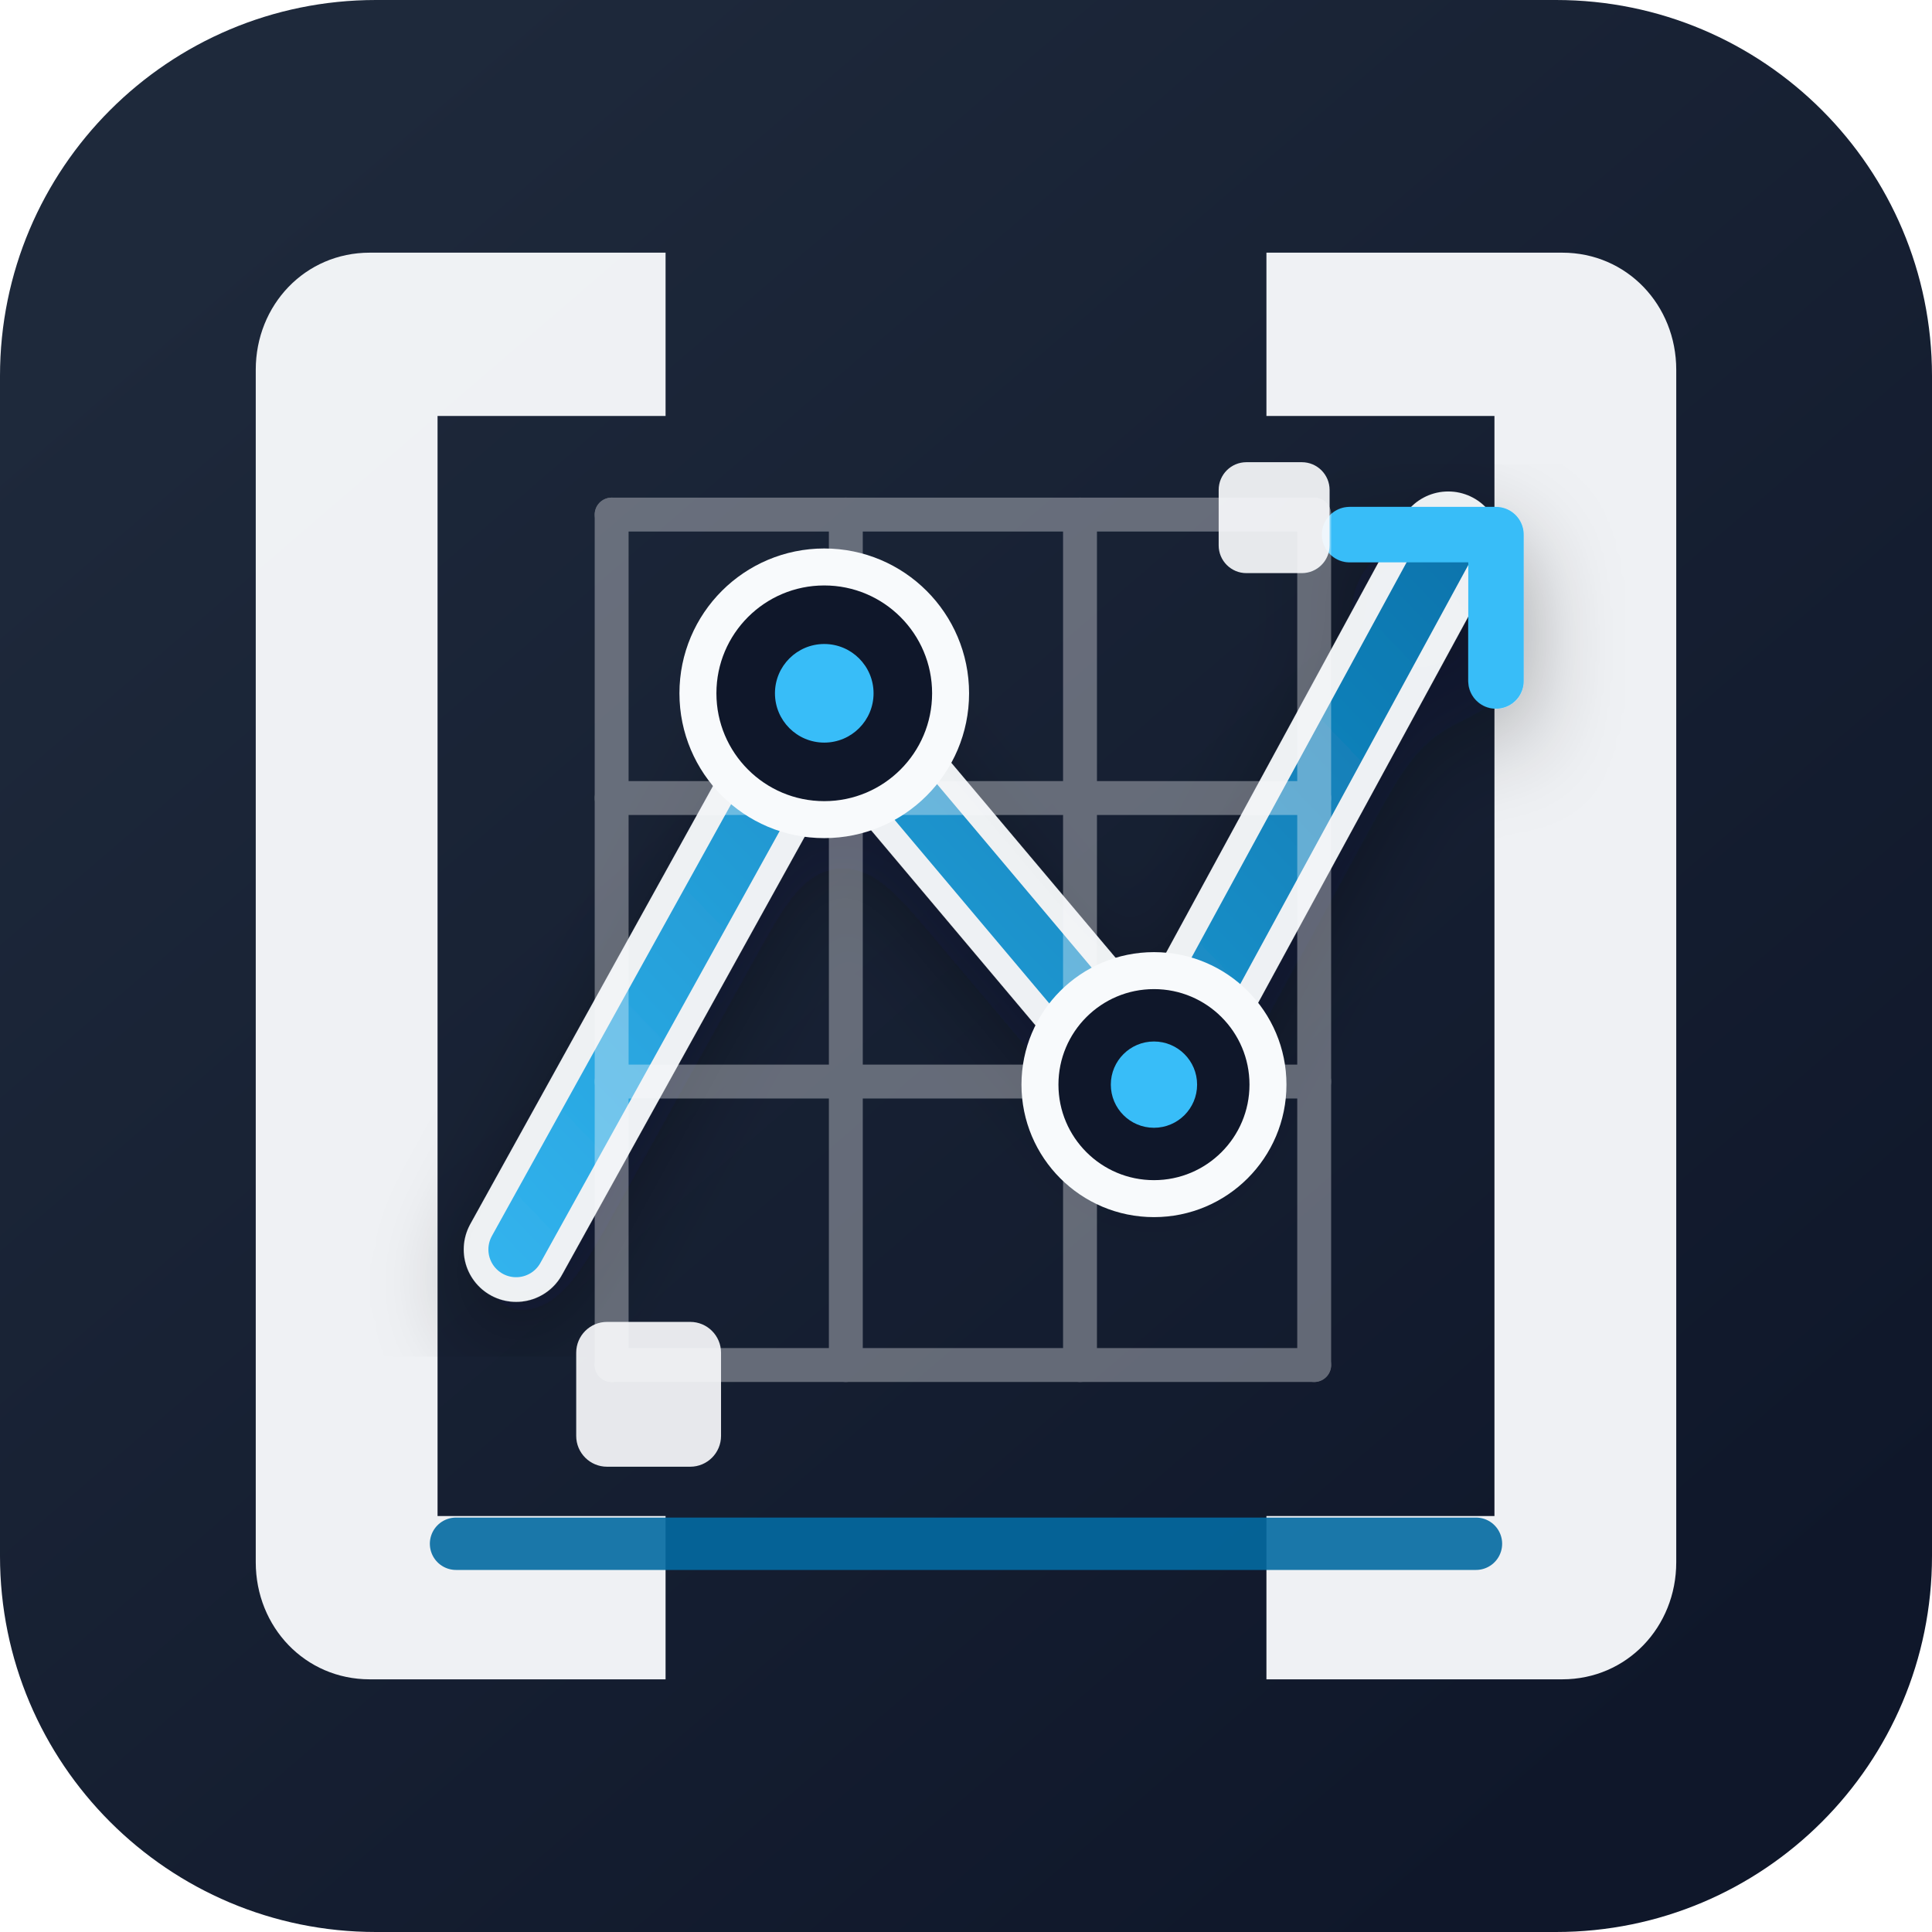
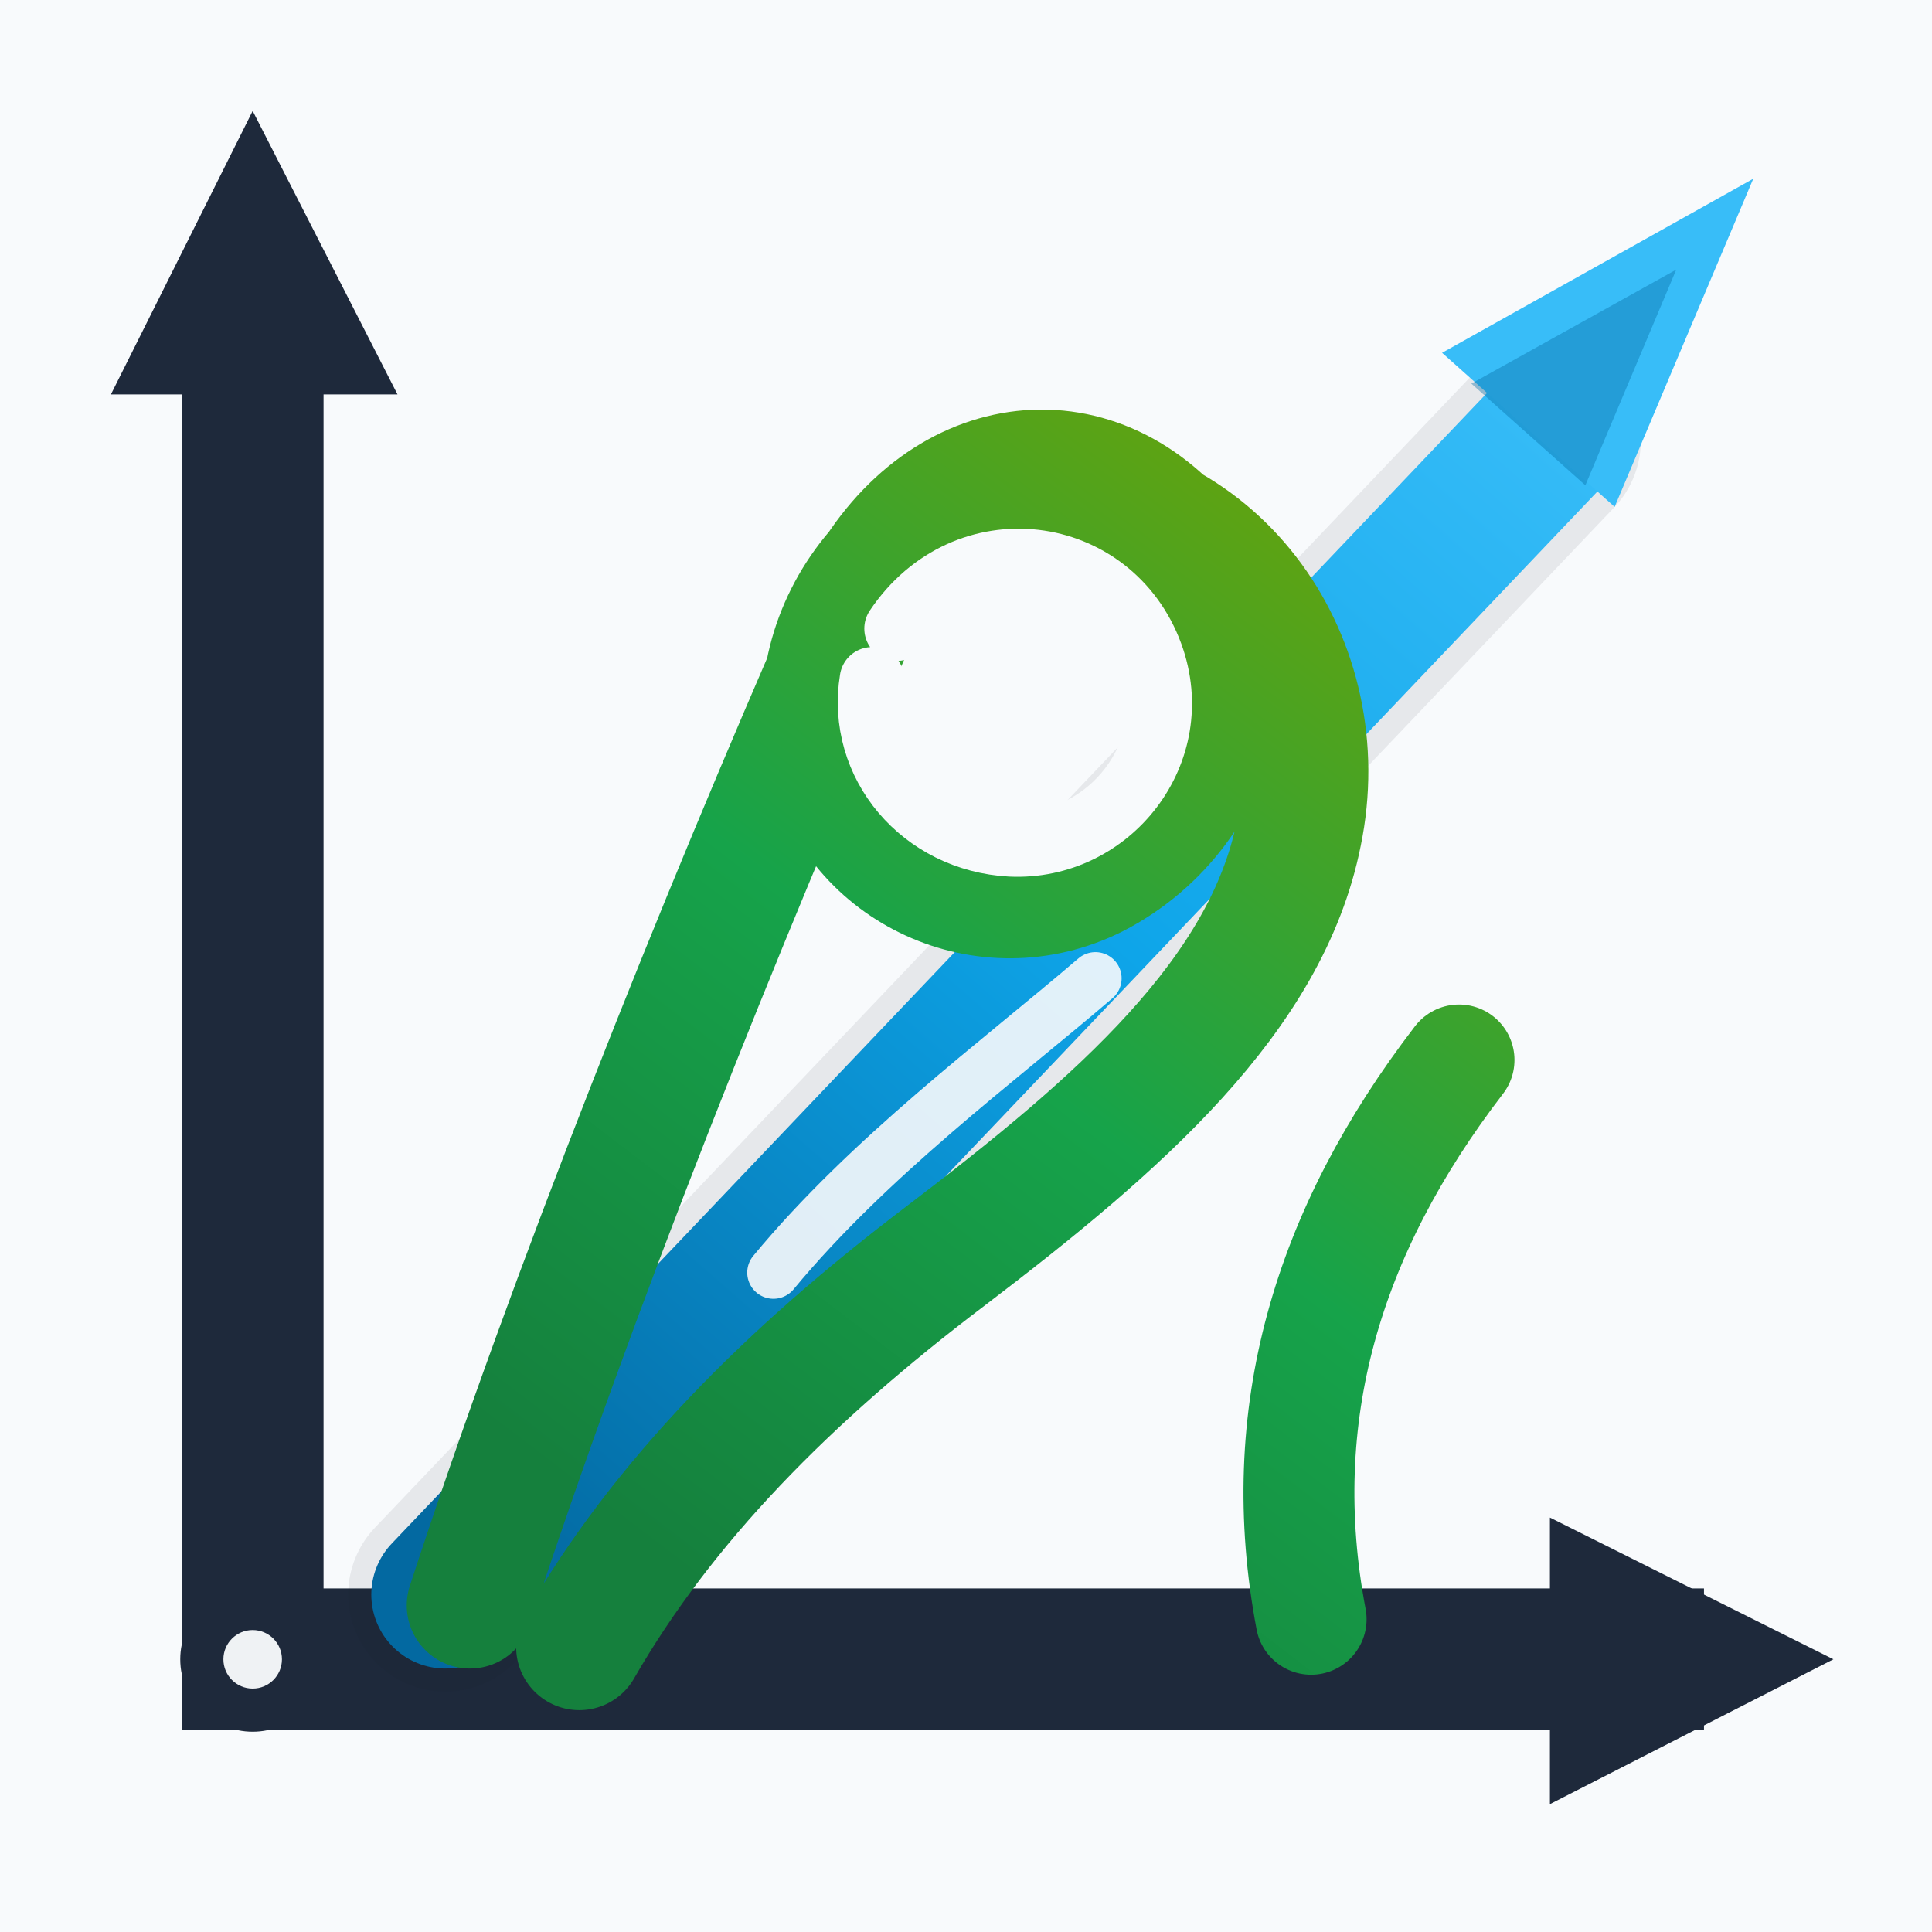
<svg xmlns="http://www.w3.org/2000/svg" viewBox="0 0 1254 1254" role="img" aria-labelledby="title desc">
  <defs>
-     <linearGradient id="bg" x1="188" y1="104" x2="1072" y2="1130" gradientUnits="userSpaceOnUse">
-       <stop offset="0" stop-color="#1E293B" />
-       <stop offset="1" stop-color="#0F172A" />
+     <linearGradient id="blue" x1="340" y1="1030" x2="1020" y2="250" gradientUnits="userSpaceOnUse">
+       <stop offset="0" stop-color="#0369A1" />
+       <stop offset=".55" stop-color="#0EA5E9" />
+       <stop offset="1" stop-color="#38BDF8" />
    </linearGradient>
-     <linearGradient id="axis" x1="258" y1="936" x2="1010" y2="214" gradientUnits="userSpaceOnUse">
-       <stop offset="0" stop-color="#38BDF8" />
-       <stop offset="1" stop-color="#0369A1" />
+     <linearGradient id="green" x1="390" y1="980" x2="885" y2="330" gradientUnits="userSpaceOnUse">
+       <stop offset="0" stop-color="#15803D" />
+       <stop offset=".48" stop-color="#16A34A" />
+       <stop offset="1" stop-color="#65A30D" />
    </linearGradient>
-     <filter id="shadow" x="-15%" y="-15%" width="130%" height="130%">
-       <feDropShadow dx="0" dy="24" stdDeviation="30" flood-color="#020617" flood-opacity=".35" />
-     </filter>
  </defs>
-   <rect width="1254" height="1254" rx="244" fill="url(#bg)" />
-   <path d="M166 1014V240c0-42 32-76 74-76h192v106H284v714h148v106H240c-42 0-74-34-74-76Zm922 0c0 42-32 76-74 76H822V984h148V270H822V164h192c42 0 74 34 74 76v774Z" fill="#F8FAFC" opacity=".96" />
-   <g filter="url(#shadow)">
-     <path d="M335 811 535 450l214 254 191-351" fill="none" stroke="#F8FAFC" stroke-width="68" stroke-linecap="round" stroke-linejoin="round" opacity=".95" />
-     <path d="M335 811 535 450l214 254 191-351" fill="none" stroke="url(#axis)" stroke-width="36" stroke-linecap="round" stroke-linejoin="round" />
-     <path d="M876 347h95v95" fill="none" stroke="#38BDF8" stroke-width="36" stroke-linecap="round" stroke-linejoin="round" />
+   <rect width="1254" height="1254" fill="#F8FAFC" />
+   <g fill="#1E293B">
+     <path d="M118 1070V244h92v826z" />
+     <path d="M72 256 164 72l94 184z" />
+     <path d="M118 1031h912v92H118z" />
+     <path d="M1006 985 1190 1077l-184 94z" />
  </g>
-   <g fill="none" stroke="#F8FAFC" stroke-width="22" opacity=".35" stroke-linecap="round">
-     <path d="M397 334h456M397 518h456M397 702h456M397 886h456" />
-     <path d="M397 334v552M549 334v552M701 334v552M853 334v552" />
+   <g fill="none" stroke-linecap="round" stroke-linejoin="round">
+     <path d="M289 1035 1002 286" stroke="#0F172A" stroke-width="126" opacity=".08" />
+     <path d="M289 1035 1002 286" stroke="url(#blue)" stroke-width="96" />
  </g>
-   <g fill="#0F172A" stroke="#F8FAFC" stroke-width="24">
-     <circle cx="535" cy="450" r="82" />
-     <circle cx="749" cy="704" r="74" />
+   <path d="M936 229 1138 116 1048 329z" fill="#38BDF8" />
+   <path d="M955 249 1088 175 1029 315z" fill="#0369A1" opacity=".38" />
+   <g fill="none" stroke="url(#green)" stroke-linecap="round" stroke-linejoin="round">
+     <path d="M305 1042C372 837 466 602 554 401c44-101 143-123 207-55 59 63 35 178-51 222-70 35-153-4-171-77-20-83 48-171 140-170 112 2 187 109 164 220-21 105-116 188-229 274-103 78-184 160-238 254" stroke-width="82" />
+     <path d="M851 1051c-25-132 10-251 96-363" stroke-width="72" />
  </g>
-   <g fill="#38BDF8">
-     <circle cx="535" cy="450" r="32" />
-     <circle cx="749" cy="704" r="28" />
+   <g fill="none" stroke="#F8FAFC" stroke-linecap="round" stroke-linejoin="round">
+     <path d="M582 408c45-67 139-54 165 17 23 63-27 126-91 123-57-3-99-52-90-107" stroke-width="42" />
+     <path d="M711 635c-63 54-147 116-209 191" stroke-width="34" opacity=".9" />
  </g>
-   <g fill="#F8FAFC" opacity=".92">
-     <rect x="374" y="858" width="94" height="94" rx="20" />
-     <rect x="791" y="300" width="72" height="72" rx="18" />
+   <g fill="#1E293B">
+     <circle cx="164" cy="1077" r="47" />
+     <path d="M1026 1031h80v92h-80z" />
  </g>
-   <path d="M296 1002h662" stroke="#0369A1" stroke-width="34" stroke-linecap="round" opacity=".9" />
+   <g fill="#F8FAFC" opacity=".96">
+     <circle cx="164" cy="1077" r="19" />
+   </g>
</svg>
